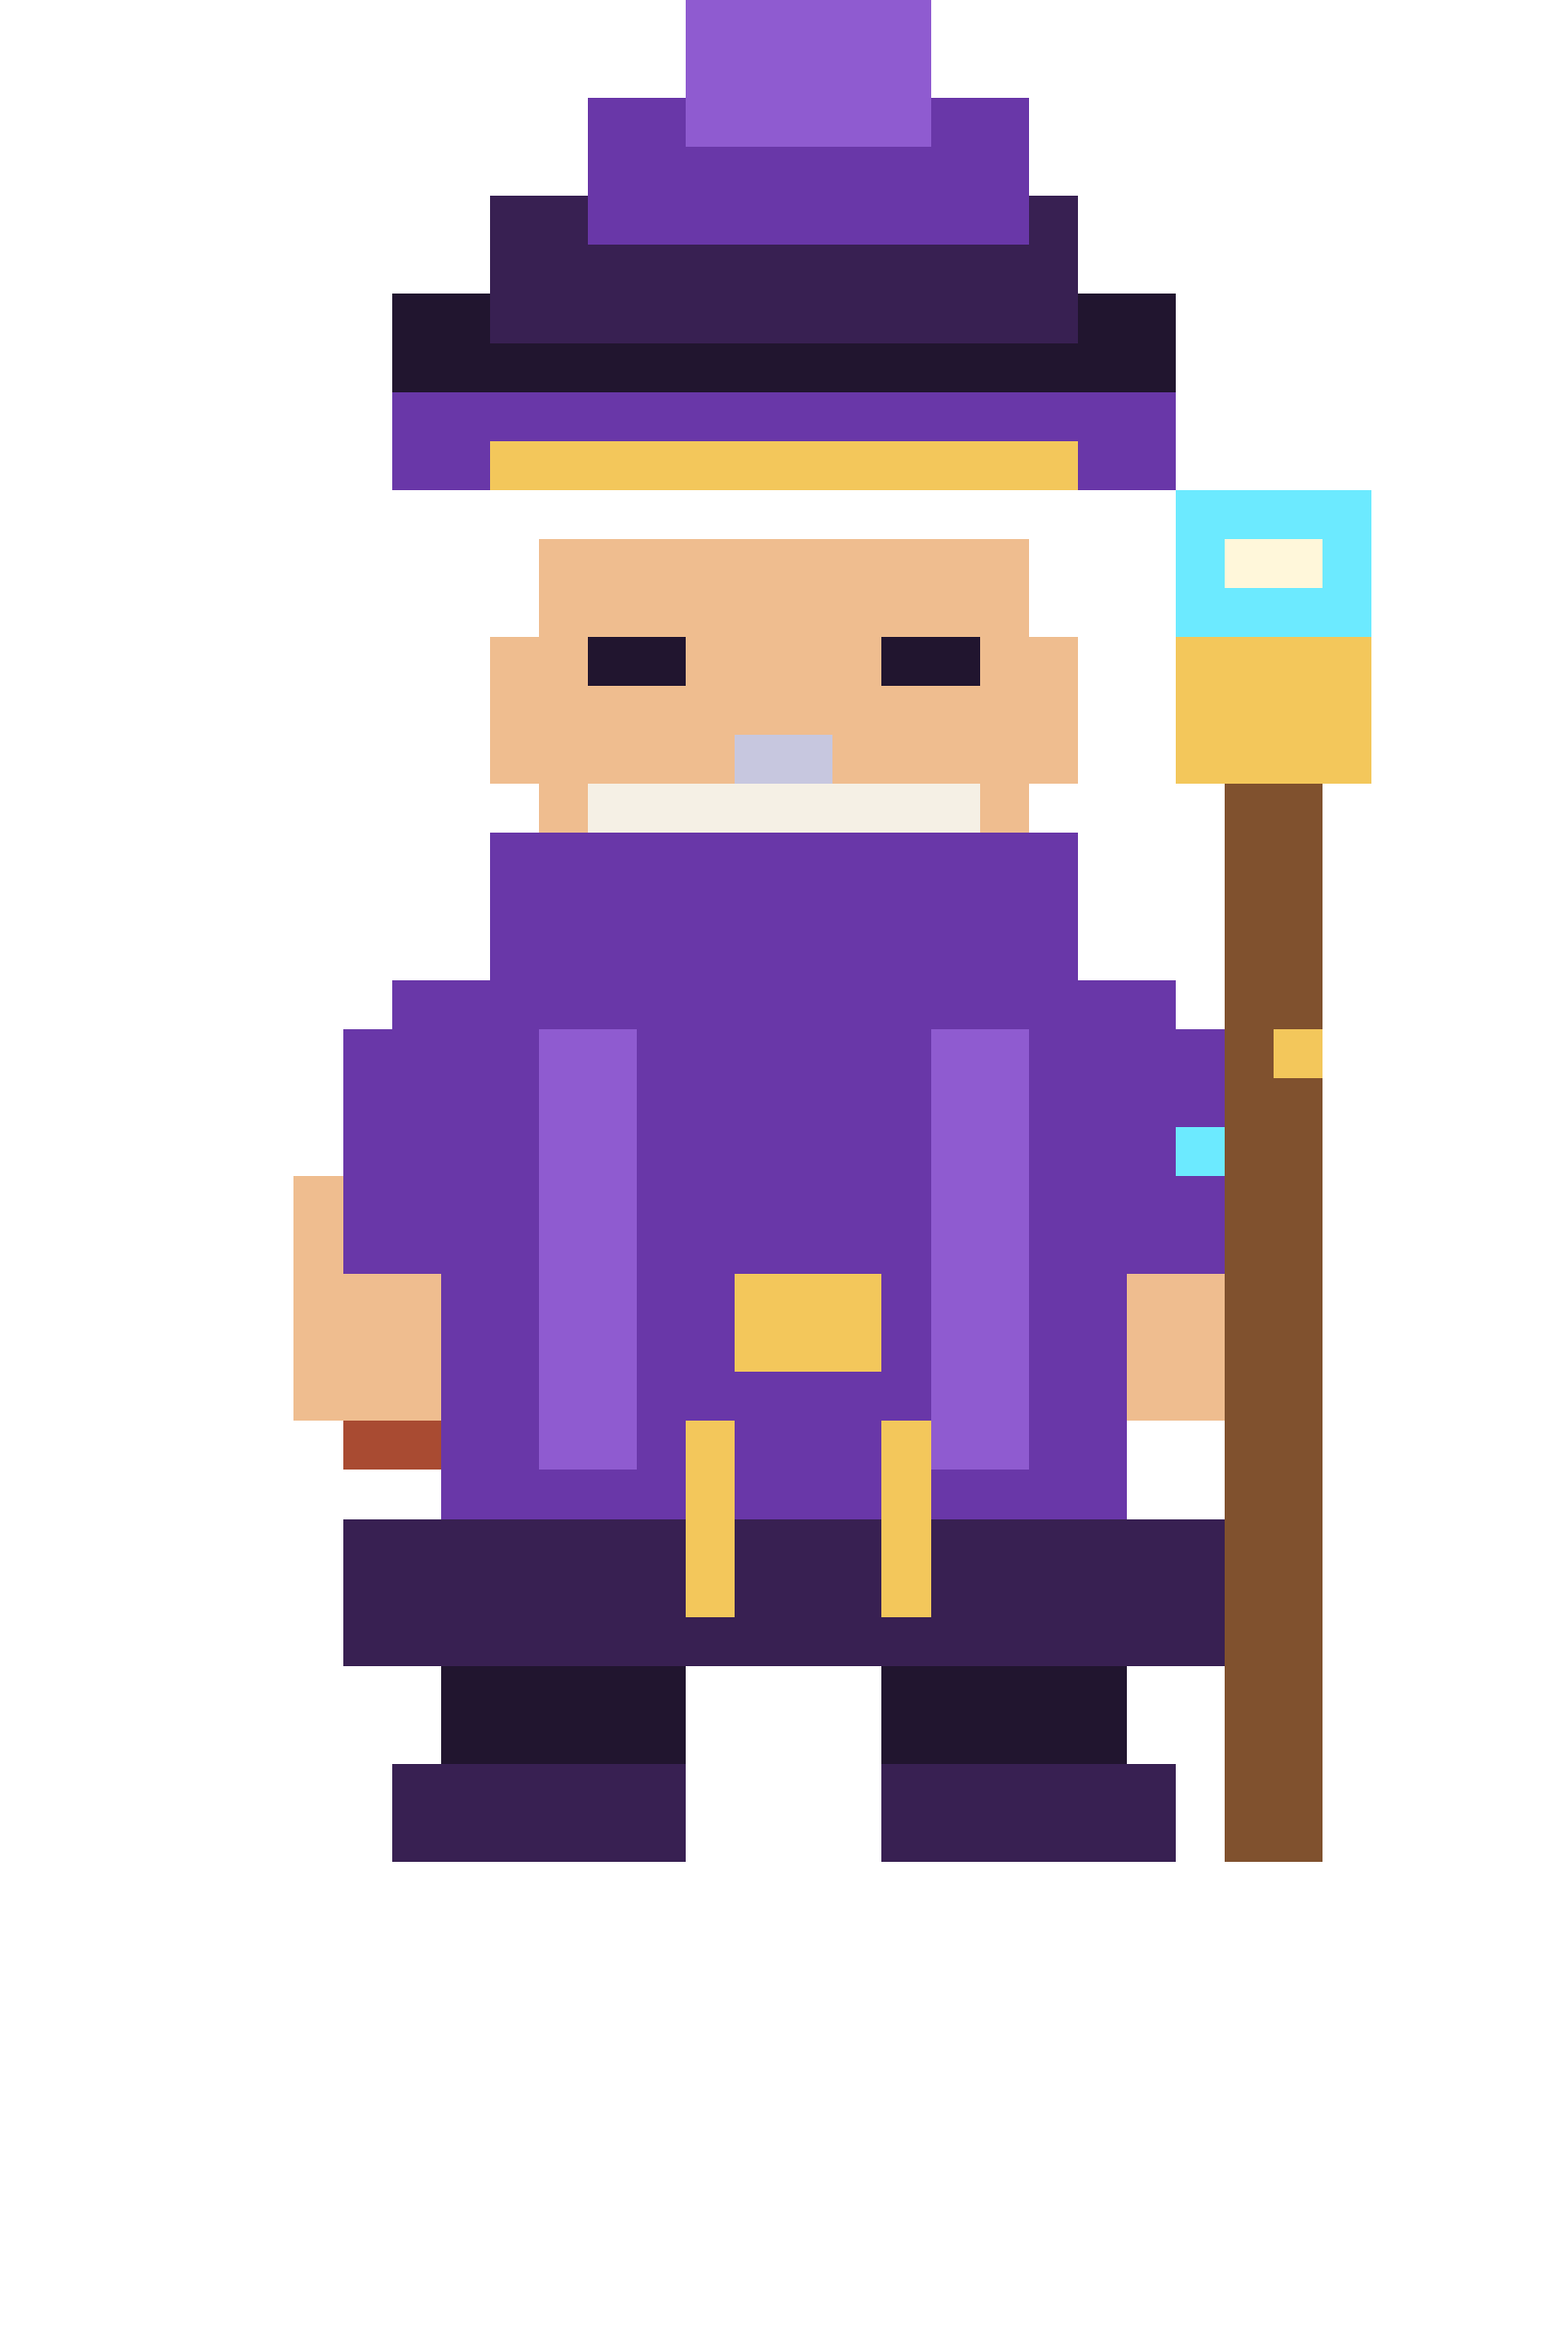
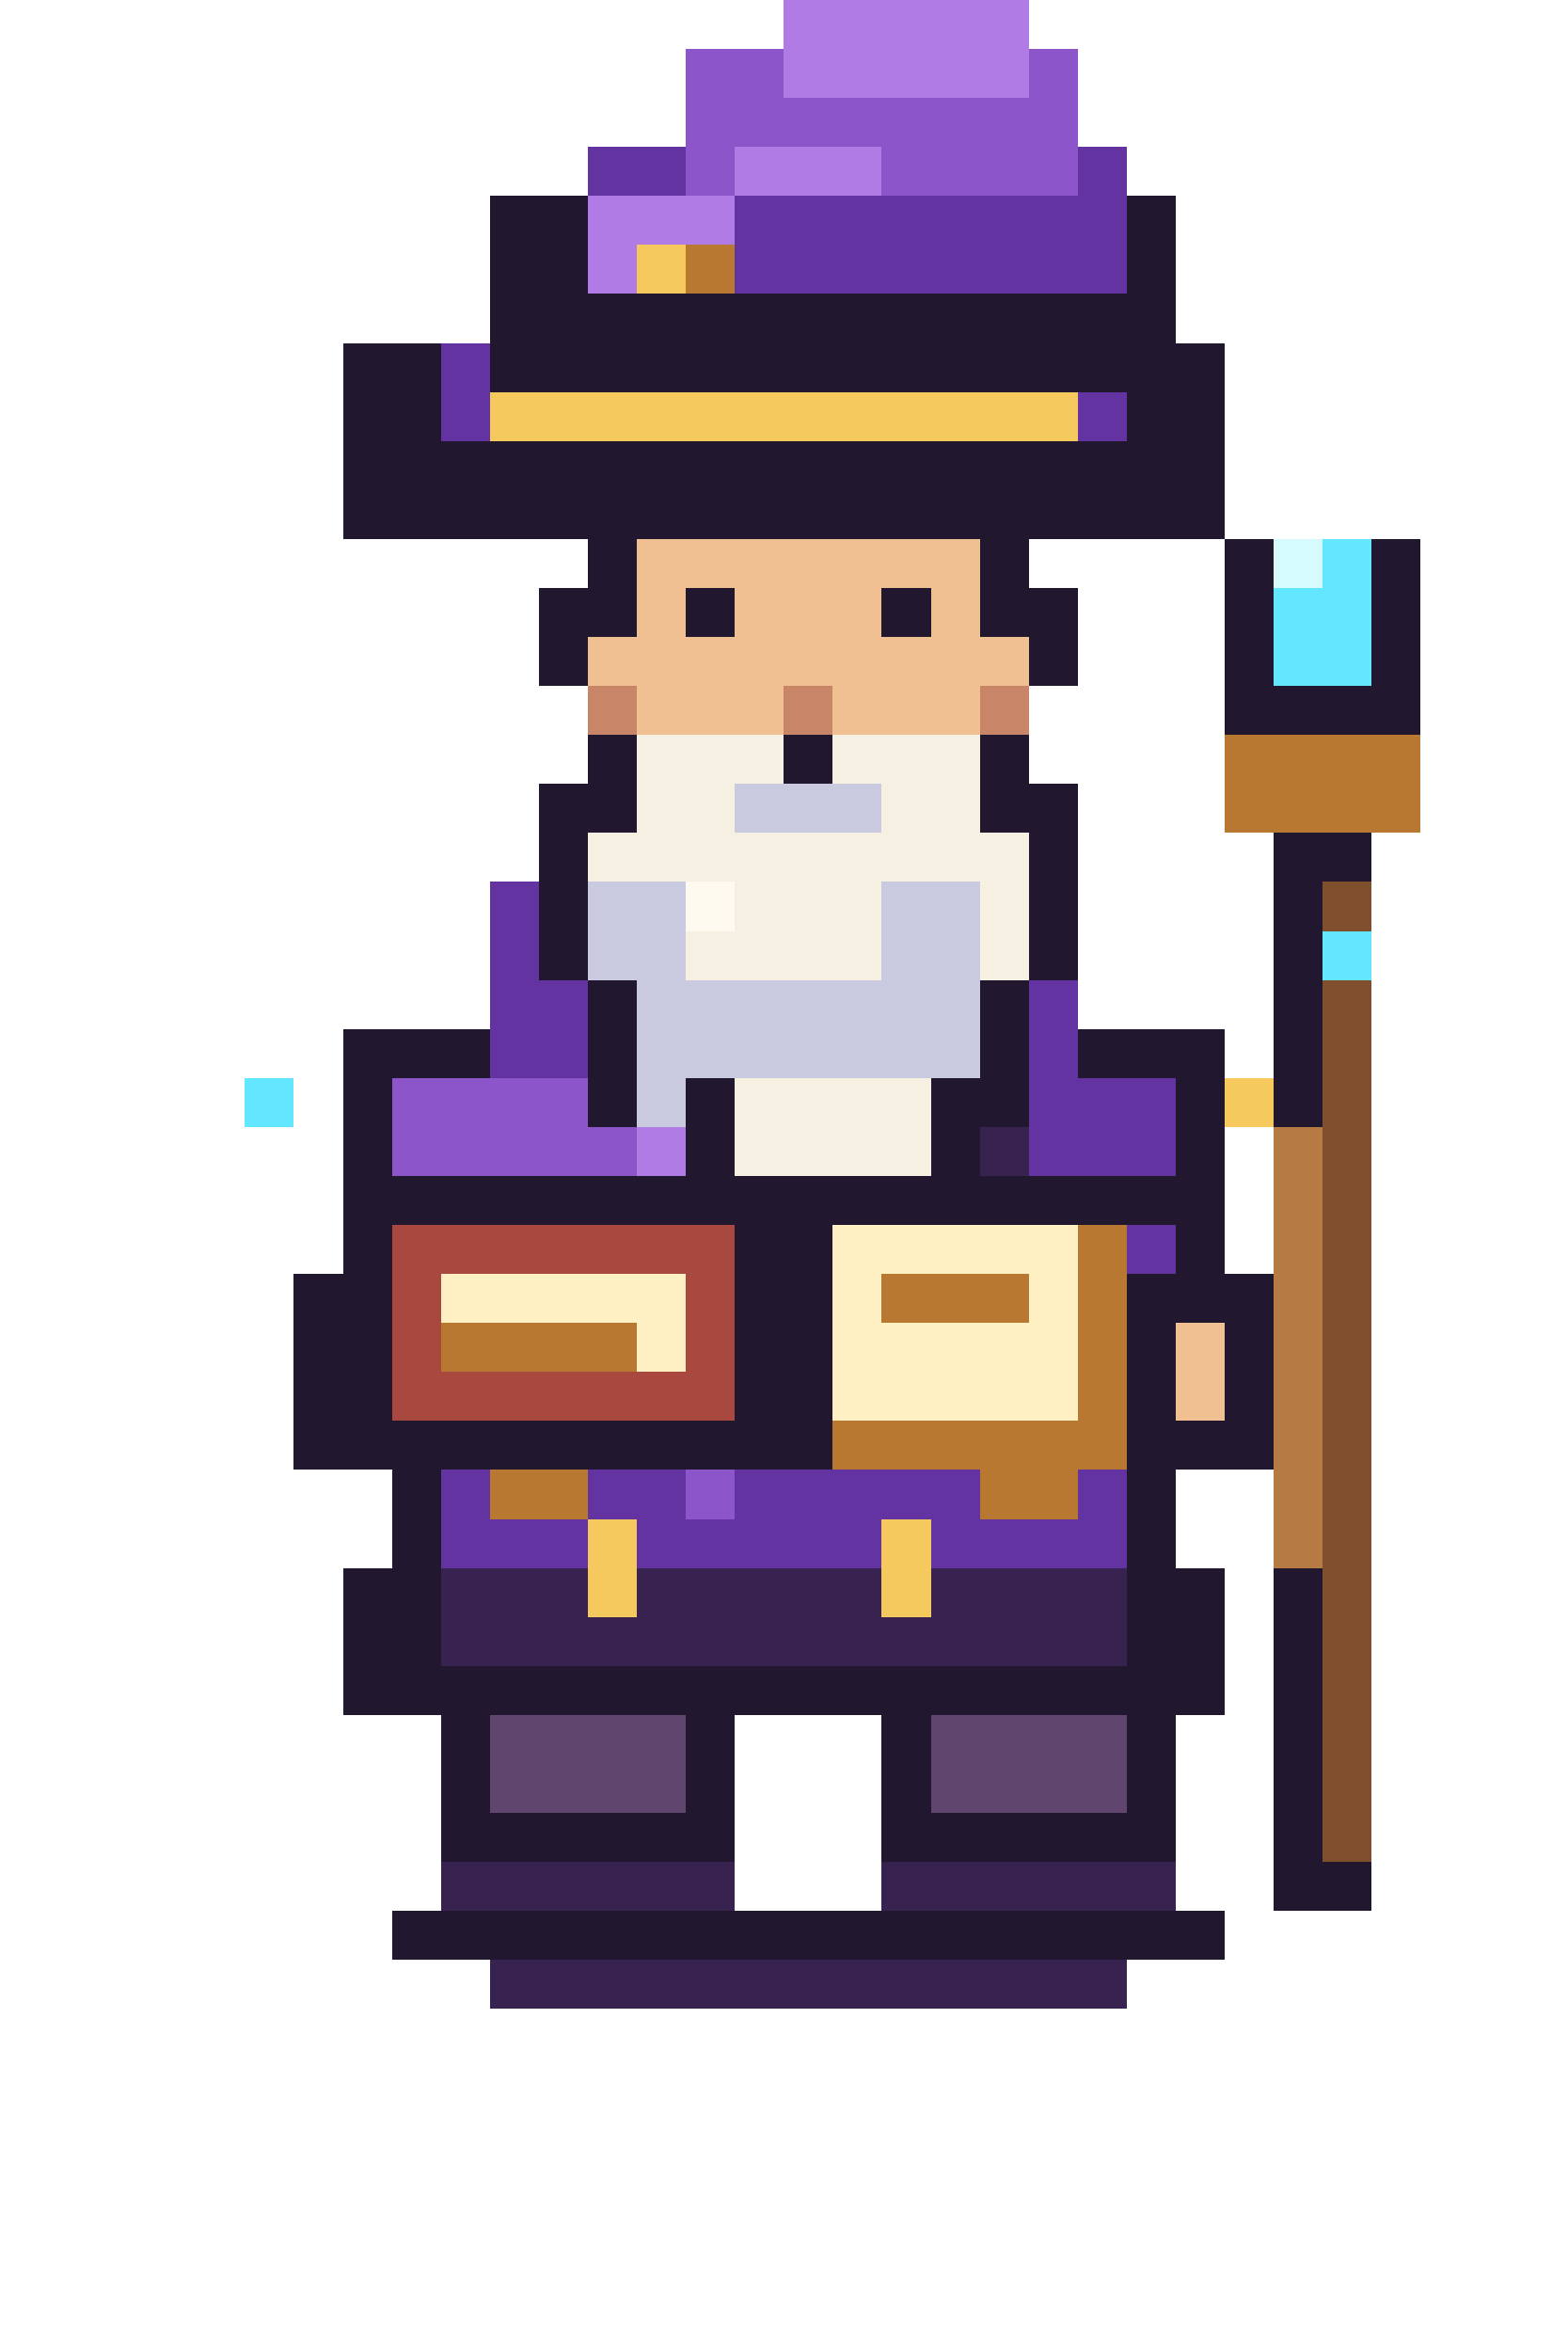
- <svg xmlns="http://www.w3.org/2000/svg" width="32" height="48" viewBox="0 0 32 48" shape-rendering="crispEdges">
-   <rect x="25" y="15" width="2" height="23" fill="#80512e" />
-   <rect x="24" y="13" width="4" height="3" fill="#f3c75b" />
-   <rect x="24" y="10" width="4" height="3" fill="#6ceaff" />
-   <rect x="25" y="11" width="2" height="1" fill="#fff7da" />
-   <rect x="7" y="25" width="8" height="5" fill="#a94b32" />
-   <rect x="15" y="24" width="7" height="6" fill="#f3c75b" />
-   <rect x="8" y="26" width="6" height="3" fill="#fff7da" />
-   <rect x="16" y="25" width="5" height="4" fill="#fff7da" />
-   <rect x="14" y="24" width="2" height="6" fill="#21152f" />
-   <rect x="6" y="24" width="3" height="3" fill="#efbd8f" />
-   <rect x="21" y="24" width="3" height="3" fill="#efbd8f" />
-   <rect x="8" y="6" width="16" height="3" fill="#21152f" />
-   <rect x="10" y="4" width="12" height="3" fill="#382052" />
-   <rect x="12" y="2" width="9" height="3" fill="#6937a8" />
-   <rect x="14" y="0" width="5" height="3" fill="#8f5bd0" />
-   <rect x="8" y="8" width="16" height="2" fill="#6937a8" />
-   <rect x="10" y="9" width="12" height="1" fill="#f3c75b" />
-   <rect x="11" y="11" width="10" height="6" fill="#efbd8f" />
-   <rect x="10" y="13" width="2" height="3" fill="#efbd8f" />
-   <rect x="20" y="13" width="2" height="3" fill="#efbd8f" />
-   <rect x="12" y="13" width="2" height="1" fill="#21152f" />
-   <rect x="18" y="13" width="2" height="1" fill="#21152f" />
-   <rect x="15" y="15" width="2" height="1" fill="#c7c7df" />
-   <rect x="12" y="16" width="8" height="2" fill="#f5f0e5" />
-   <rect x="11" y="17" width="10" height="3" fill="#f5f0e5" />
-   <rect x="12" y="20" width="8" height="2" fill="#c7c7df" />
-   <rect x="13" y="22" width="6" height="2" fill="#f5f0e5" />
-   <rect x="14" y="24" width="4" height="2" fill="#f5f0e5" />
-   <rect x="10" y="17" width="12" height="4" fill="#6937a8" />
-   <rect x="8" y="20" width="16" height="9" fill="#6937a8" />
-   <rect x="9" y="28" width="14" height="5" fill="#6937a8" />
-   <rect x="7" y="31" width="18" height="3" fill="#382052" />
-   <rect x="11" y="21" width="2" height="9" fill="#8f5bd0" />
-   <rect x="19" y="21" width="2" height="9" fill="#8f5bd0" />
-   <rect x="15" y="26" width="3" height="2" fill="#f3c75b" />
-   <rect x="14" y="29" width="1" height="4" fill="#f3c75b" />
-   <rect x="18" y="29" width="1" height="4" fill="#f3c75b" />
-   <rect x="7" y="21" width="3" height="6" fill="#6937a8" />
-   <rect x="6" y="26" width="3" height="3" fill="#efbd8f" />
-   <rect x="22" y="21" width="3" height="6" fill="#6937a8" />
-   <rect x="23" y="26" width="2" height="3" fill="#efbd8f" />
-   <rect x="9" y="34" width="5" height="3" fill="#21152f" />
-   <rect x="18" y="34" width="5" height="3" fill="#21152f" />
-   <rect x="8" y="36" width="6" height="2" fill="#382052" />
-   <rect x="18" y="36" width="6" height="2" fill="#382052" />
-   <rect x="24" y="23" width="1" height="1" fill="#6ceaff" />
-   <rect x="26" y="21" width="1" height="1" fill="#f3c75b" />
+ <svg xmlns="http://www.w3.org/2000/svg" width="32" height="48" viewBox="0 0 32 48" shape-rendering="crispEdges" role="img" aria-label="study wizard frame 6">
+   <rect x="26" y="16" width="2" height="23" fill="#21172e" />
+   <rect x="27" y="18" width="1" height="20" fill="#80502e" />
+   <rect x="26" y="23" width="1" height="9" fill="#b57b43" />
+   <rect x="25" y="14" width="4" height="3" fill="#b97832" />
+   <rect x="25" y="11" width="4" height="4" fill="#21172e" />
+   <rect x="26" y="11" width="2" height="3" fill="#63e6ff" />
+   <rect x="26" y="11" width="1" height="1" fill="#d5fbff" />
+   <rect x="8" y="39" width="17" height="1" fill="#21172e" />
+   <rect x="10" y="40" width="13" height="1" fill="#38224f" />
+   <rect x="11" y="16" width="10" height="3" fill="#21172e" />
+   <rect x="10" y="18" width="12" height="3" fill="#6333a1" />
+   <rect x="8" y="21" width="16" height="9" fill="#21172e" />
+   <rect x="9" y="21" width="14" height="8" fill="#6333a1" />
+   <rect x="10" y="22" width="3" height="7" fill="#8c55ca" />
+   <rect x="19" y="22" width="2" height="7" fill="#38224f" />
+   <rect x="8" y="28" width="16" height="6" fill="#21172e" />
+   <rect x="9" y="29" width="14" height="4" fill="#6333a1" />
+   <rect x="7" y="32" width="18" height="3" fill="#21172e" />
+   <rect x="9" y="32" width="14" height="2" fill="#38224f" />
+   <rect x="13" y="22" width="1" height="8" fill="#b07be5" />
+   <rect x="14" y="25" width="1" height="6" fill="#8c55ca" />
+   <rect x="20" y="24" width="1" height="5" fill="#b07be5" />
+   <rect x="10" y="30" width="2" height="1" fill="#b97832" />
+   <rect x="12" y="31" width="1" height="2" fill="#f5c95e" />
+   <rect x="18" y="31" width="1" height="2" fill="#f5c95e" />
+   <rect x="20" y="30" width="2" height="1" fill="#b97832" />
+   <rect x="15" y="27" width="3" height="2" fill="#b97832" />
+   <rect x="16" y="27" width="1" height="1" fill="#f5c95e" />
+   <rect x="7" y="21" width="3" height="7" fill="#21172e" />
+   <rect x="8" y="22" width="2" height="5" fill="#8c55ca" />
+   <rect x="6" y="26" width="4" height="4" fill="#21172e" />
+   <rect x="7" y="27" width="2" height="2" fill="#f0bf92" />
+   <rect x="8" y="28" width="1" height="1" fill="#c98568" />
+   <rect x="22" y="21" width="3" height="7" fill="#21172e" />
+   <rect x="22" y="22" width="2" height="5" fill="#6333a1" />
+   <rect x="23" y="26" width="3" height="4" fill="#21172e" />
+   <rect x="24" y="27" width="1" height="2" fill="#f0bf92" />
+   <rect x="12" y="9" width="9" height="8" fill="#21172e" />
+   <rect x="13" y="10" width="7" height="6" fill="#f0bf92" />
+   <rect x="12" y="12" width="1" height="3" fill="#c98568" />
+   <rect x="20" y="12" width="1" height="3" fill="#c98568" />
+   <rect x="14" y="12" width="1" height="1" fill="#21172e" />
+   <rect x="18" y="12" width="1" height="1" fill="#21172e" />
+   <rect x="16" y="14" width="1" height="1" fill="#c98568" />
+   <rect x="11" y="12" width="2" height="2" fill="#21172e" />
+   <rect x="12" y="13" width="1" height="1" fill="#f0bf92" />
+   <rect x="20" y="12" width="2" height="2" fill="#21172e" />
+   <rect x="20" y="13" width="1" height="1" fill="#f0bf92" />
+   <rect x="12" y="15" width="9" height="3" fill="#21172e" />
+   <rect x="11" y="16" width="11" height="4" fill="#21172e" />
+   <rect x="12" y="17" width="9" height="4" fill="#f6f0e3" />
+   <rect x="13" y="16" width="7" height="2" fill="#f6f0e3" />
+   <rect x="12" y="20" width="9" height="3" fill="#21172e" />
+   <rect x="13" y="20" width="7" height="3" fill="#c9c9df" />
+   <rect x="14" y="22" width="6" height="3" fill="#21172e" />
+   <rect x="15" y="22" width="4" height="3" fill="#f6f0e3" />
+   <rect x="15" y="24" width="3" height="2" fill="#c9c9df" />
+   <rect x="16" y="25" width="2" height="1" fill="#f6f0e3" />
+   <rect x="12" y="18" width="2" height="2" fill="#c9c9df" />
+   <rect x="18" y="18" width="2" height="2" fill="#c9c9df" />
+   <rect x="14" y="18" width="1" height="1" fill="#fffaf0" />
+   <rect x="13" y="15" width="3" height="2" fill="#f6f0e3" />
+   <rect x="17" y="15" width="3" height="2" fill="#f6f0e3" />
+   <rect x="15" y="16" width="3" height="1" fill="#c9c9df" />
+   <rect x="7" y="7" width="18" height="4" fill="#21172e" />
+   <rect x="9" y="7" width="14" height="2" fill="#6333a1" />
+   <rect x="10" y="8" width="12" height="1" fill="#f5c95e" />
+   <rect x="10" y="4" width="14" height="4" fill="#21172e" />
+   <rect x="12" y="3" width="11" height="3" fill="#6333a1" />
+   <rect x="14" y="1" width="8" height="3" fill="#8c55ca" />
+   <rect x="16" y="0" width="5" height="2" fill="#b07be5" />
+   <rect x="12" y="4" width="3" height="2" fill="#b07be5" />
+   <rect x="15" y="3" width="3" height="1" fill="#b07be5" />
+   <rect x="18" y="4" width="2" height="2" fill="#6333a1" />
+   <rect x="13" y="5" width="2" height="1" fill="#f5c95e" />
+   <rect x="14" y="5" width="1" height="1" fill="#b97832" />
+   <rect x="9" y="35" width="6" height="4" fill="#21172e" />
+   <rect x="10" y="35" width="4" height="2" fill="#60456f" />
+   <rect x="9" y="38" width="6" height="1" fill="#38224f" />
+   <rect x="18" y="35" width="6" height="4" fill="#21172e" />
+   <rect x="19" y="35" width="4" height="2" fill="#60456f" />
+   <rect x="18" y="38" width="6" height="1" fill="#38224f" />
+   <rect x="8" y="24" width="16" height="1" fill="#21172e" />
+   <rect x="7" y="25" width="9" height="5" fill="#21172e" />
+   <rect x="8" y="25" width="7" height="4" fill="#a9483e" />
+   <rect x="16" y="25" width="7" height="5" fill="#b97832" />
+   <rect x="17" y="25" width="5" height="4" fill="#fff0c4" />
+   <rect x="9" y="26" width="5" height="2" fill="#fff0c4" />
+   <rect x="15" y="25" width="2" height="5" fill="#21172e" />
+   <rect x="9" y="27" width="4" height="1" fill="#b97832" />
+   <rect x="18" y="26" width="3" height="1" fill="#b97832" />
+   <rect x="5" y="22" width="1" height="1" fill="#63e6ff" />
+   <rect x="25" y="22" width="1" height="1" fill="#f5c95e" />
+   <rect x="27" y="19" width="1" height="1" fill="#63e6ff" />
</svg>
